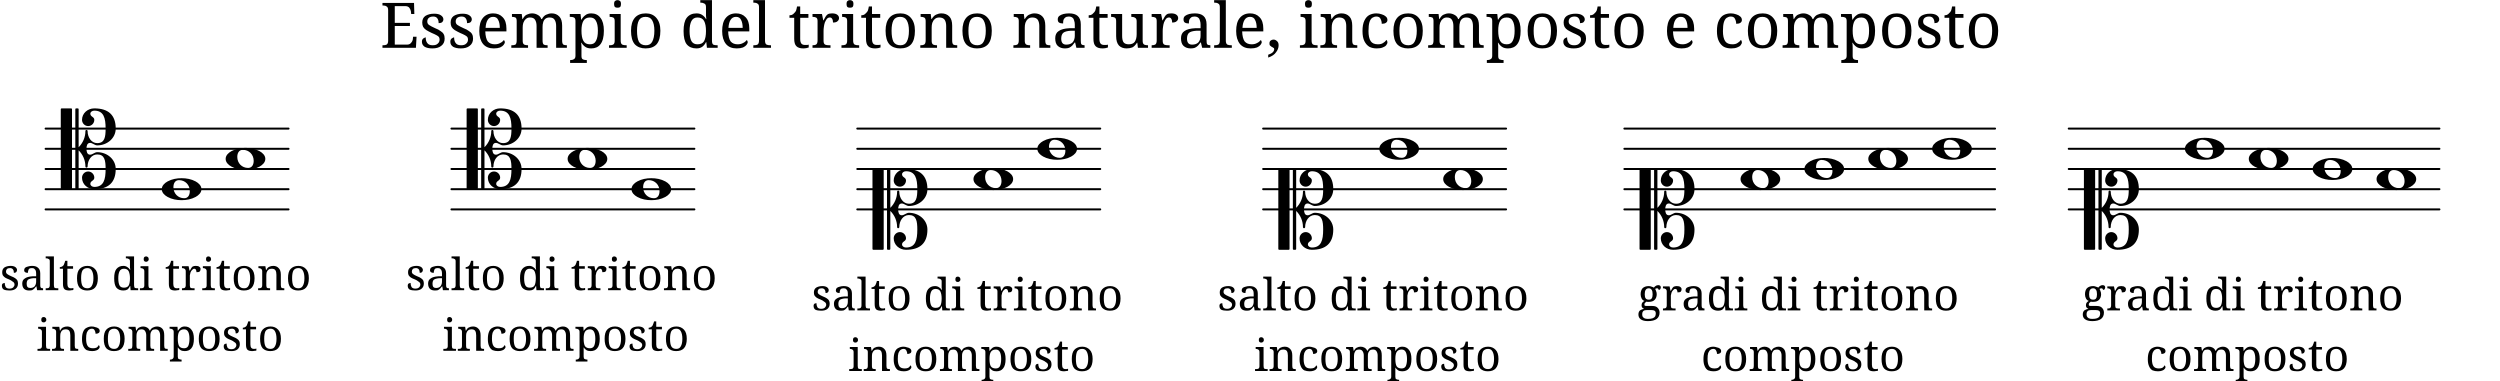
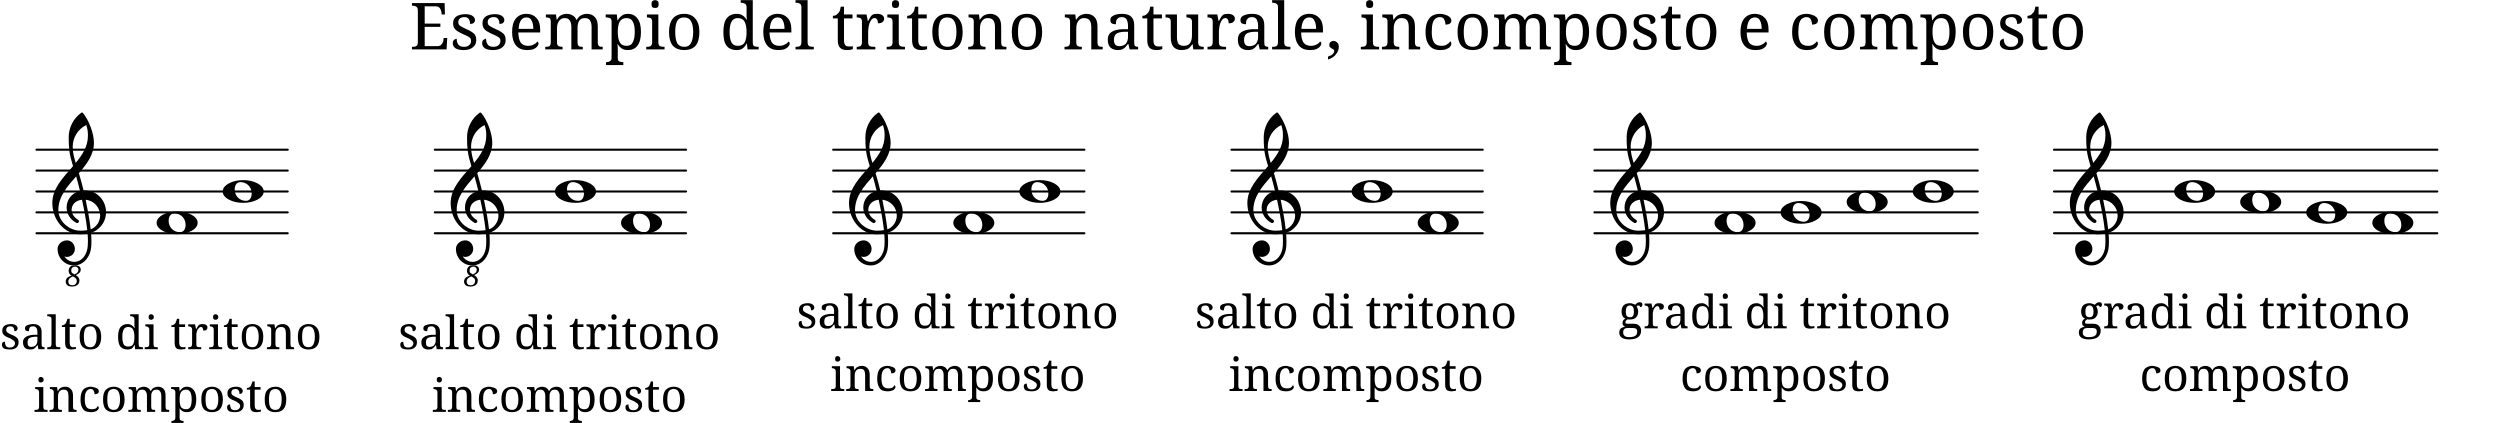
- <svg xmlns="http://www.w3.org/2000/svg" xmlns:xlink="http://www.w3.org/1999/xlink" version="1.2" width="217.48mm" height="33.08mm" viewBox="0 -2.364 123.761 18.822">
+ <svg xmlns="http://www.w3.org/2000/svg" xmlns:xlink="http://www.w3.org/1999/xlink" version="1.2" width="210.28mm" height="35.57mm" viewBox="0 -2.365 119.664 20.241">
  <style type="text/css">

tspan { white-space: pre; }

</style>
-   <g transform="translate(18.8087, -0)">
+   <g transform="translate(19.594, -0)">
    <text font-family="serif" font-size="3.111" text-anchor="start" fill="currentColor">
      <tspan>Essempio del tritono naturale, incomposto e composto</tspan>
    </text>
  </g>
-   <g transform="translate(2.2086, 8)">
-     <line stroke-linejoin="round" stroke-linecap="round" stroke-width="0.1" stroke="currentColor" x1="0.05" y1="0" x2="12.074" y2="0" />
-   </g>
-   <g transform="translate(2.2086, 7)">
-     <line stroke-linejoin="round" stroke-linecap="round" stroke-width="0.1" stroke="currentColor" x1="0.05" y1="0" x2="12.074" y2="0" />
-   </g>
-   <g transform="translate(2.2086, 6)">
-     <line stroke-linejoin="round" stroke-linecap="round" stroke-width="0.1" stroke="currentColor" x1="0.05" y1="0" x2="12.074" y2="0" />
-   </g>
-   <g transform="translate(2.2086, 5)">
-     <line stroke-linejoin="round" stroke-linecap="round" stroke-width="0.1" stroke="currentColor" x1="0.05" y1="0" x2="12.074" y2="0" />
-   </g>
-   <g transform="translate(2.2086, 4)">
+   <g transform="translate(1.6965, 8.8)">
+     <line stroke-linejoin="round" stroke-linecap="round" stroke-width="0.1" stroke="currentColor" x1="0.05" y1="0" x2="12.074" y2="0" />
+   </g>
+   <g transform="translate(1.6965, 7.8)">
+     <line stroke-linejoin="round" stroke-linecap="round" stroke-width="0.1" stroke="currentColor" x1="0.05" y1="0" x2="12.074" y2="0" />
+   </g>
+   <g transform="translate(1.6965, 6.8)">
+     <line stroke-linejoin="round" stroke-linecap="round" stroke-width="0.1" stroke="currentColor" x1="0.05" y1="0" x2="12.074" y2="0" />
+   </g>
+   <g transform="translate(1.6965, 5.8)">
+     <line stroke-linejoin="round" stroke-linecap="round" stroke-width="0.1" stroke="currentColor" x1="0.05" y1="0" x2="12.074" y2="0" />
+   </g>
+   <g transform="translate(1.6965, 4.8)">
    <line stroke-linejoin="round" stroke-linecap="round" stroke-width="0.1" stroke="currentColor" x1="0.05" y1="0" x2="12.074" y2="0" />
  </g>
  <a style="color:inherit;" xlink:href="textedit:///home/johannes/common-lisp/setzkasten/lilypond-export/b1-c35-m1-c.ly:38:47:48">
-     <g transform="translate(11.1706, 5.5)">
+     <g transform="translate(10.6585, 6.8)">
      <path transform="scale(0.004, -0.004)" d="M213 112c-50 0 -69 -43 -69 -88c0 -77 57 -136 134 -136c50 0 69 43 69 88c0 77 -57 136 -134 136zM491 0c0 -43 -34 -75 -72 -96c-53 -29 -114 -40 -174 -40s-120 11 -173 40c-38 21 -72 53 -72 96s34 75 72 96c53 29 113 40 173 40s121 -11 174 -40 c38 -21 72 -53 72 -96z" fill="currentColor" />
    </g>
  </a>
  <a style="color:inherit;" xlink:href="textedit:///home/johannes/common-lisp/setzkasten/lilypond-export/b1-c35-m1-c.ly:36:16:17">
</a>
-   <g transform="translate(3.0086, 5)">
-     <path transform="scale(0.004, -0.004)" d="M318 0c0 -33 7 -73 45 -73c29 0 57 31 88 31c123 0 229 -89 229 -208c0 -169 -93 -250 -265 -250c-83 0 -152 61 -152 142c0 42 34 77 76 77s76 -35 76 -77c0 -39 -49 -37 -49 -76c0 -23 24 -38 49 -38c116 0 140 90 140 222c0 106 -12 180 -104 180 c-72 0 -119 -71 -119 -149c0 -9 -7 -14 -14 -14s-13 5 -13 14c0 76 -31 147 -84 200v-471c0 -6 -4 -10 -10 -10h-21c-6 0 -10 4 -10 10v980c0 6 4 10 10 10h21c6 0 10 -4 10 -10v-471c53 53 84 124 84 200c0 9 6 14 13 14s14 -5 14 -14c0 -78 47 -149 119 -149 c92 0 104 74 104 180c0 132 -24 222 -140 222c-25 0 -49 -15 -49 -38c0 -39 49 -37 49 -76c0 -42 -34 -77 -76 -77s-76 35 -76 77c0 81 69 142 152 142c172 0 265 -81 265 -250c0 -119 -106 -208 -229 -208c-31 0 -59 31 -88 31c-38 0 -45 -40 -45 -73zM129 -500h-119 c-6 0 -10 4 -10 10v980c0 6 4 10 10 10h119c6 0 10 -4 10 -10v-980c0 -6 -4 -10 -10 -10z" fill="currentColor" />
+   <g transform="translate(3.1298, 11.334)">
+     <text font-family="serif" font-style="italic" font-size="1.386" text-anchor="start" fill="currentColor">
+       <tspan>8</tspan>
+     </text>
+   </g>
+   <g transform="translate(2.4965, 7.8)">
+     <path transform="scale(0.004, -0.004)" d="M266 -635h-6c-108 0 -195 88 -195 197c0 58 53 103 112 103c54 0 95 -47 95 -103c0 -52 -43 -95 -95 -95c-11 0 -21 2 -31 6c26 -39 68 -65 117 -65h4zM461 -203c68 24 113 95 113 164c0 90 -66 179 -173 190c24 -116 46 -231 60 -354zM74 28c0 -135 129 -247 264 -247 c28 0 55 2 82 6c-14 127 -37 245 -63 364c-79 -8 -124 -61 -124 -119c0 -44 25 -91 81 -123c5 -5 7 -10 7 -15c0 -11 -10 -22 -22 -22c-3 0 -6 1 -9 2c-80 43 -117 115 -117 185c0 88 58 174 160 197c-14 58 -29 117 -46 175c-107 -121 -213 -243 -213 -403zM335 -262 c-188 0 -333 172 -333 374c0 177 131 306 248 441c-19 62 -37 125 -45 190c-6 52 -7 104 -7 156c0 115 55 224 149 292c6 5 14 5 20 0c71 -84 133 -245 133 -358c0 -143 -86 -255 -180 -364c21 -68 39 -138 56 -207c4 0 9 1 13 1c155 0 256 -128 256 -261 c0 -76 -33 -154 -107 -210c-22 -17 -47 -28 -73 -36c3 -35 5 -70 5 -105c0 -19 -1 -39 -2 -58c-7 -119 -88 -225 -202 -228l1 43c93 2 153 92 159 191c1 18 2 37 2 55c0 31 -1 61 -4 92c-29 -5 -58 -8 -89 -8zM428 916c0 55 -4 79 -20 129c-99 -48 -162 -149 -162 -259 c0 -74 18 -133 36 -194c80 97 146 198 146 324z" fill="currentColor" />
  </g>
  <a style="color:inherit;" xlink:href="textedit:///home/johannes/common-lisp/setzkasten/lilypond-export/b1-c35-m1-c.ly:38:43:44">
-     <g transform="translate(8.0086, 7)">
-       <path transform="scale(0.004, -0.004)" d="M213 112c-50 0 -69 -43 -69 -88c0 -77 57 -136 134 -136c50 0 69 43 69 88c0 77 -57 136 -134 136zM491 0c0 -43 -34 -75 -72 -96c-53 -29 -114 -40 -174 -40s-120 11 -173 40c-38 21 -72 53 -72 96s34 75 72 96c53 29 113 40 173 40s121 -11 174 -40 c38 -21 72 -53 72 -96z" fill="currentColor" />
-     </g>
-   </a>
-   <g transform="translate(0, 12)">
-     <text font-family="serif" font-size="2.2" text-anchor="start" fill="currentColor">
-       <tspan>salto di tritono</tspan>
-     </text>
-   </g>
-   <g transform="translate(1.8096, 15)">
-     <text font-family="serif" font-size="2.2" text-anchor="start" fill="currentColor">
-       <tspan>incomposto</tspan>
-     </text>
-   </g>
-   <g transform="translate(22.2998, 8)">
-     <line stroke-linejoin="round" stroke-linecap="round" stroke-width="0.1" stroke="currentColor" x1="0.05" y1="0" x2="12.074" y2="0" />
-   </g>
-   <g transform="translate(22.2998, 7)">
-     <line stroke-linejoin="round" stroke-linecap="round" stroke-width="0.1" stroke="currentColor" x1="0.05" y1="0" x2="12.074" y2="0" />
-   </g>
-   <g transform="translate(22.2998, 6)">
-     <line stroke-linejoin="round" stroke-linecap="round" stroke-width="0.1" stroke="currentColor" x1="0.05" y1="0" x2="12.074" y2="0" />
-   </g>
-   <g transform="translate(22.2998, 5)">
-     <line stroke-linejoin="round" stroke-linecap="round" stroke-width="0.1" stroke="currentColor" x1="0.05" y1="0" x2="12.074" y2="0" />
-   </g>
-   <g transform="translate(22.2998, 4)">
+     <g transform="translate(7.4965, 8.3)">
+       <path transform="scale(0.004, -0.004)" d="M213 112c-50 0 -69 -43 -69 -88c0 -77 57 -136 134 -136c50 0 69 43 69 88c0 77 -57 136 -134 136zM491 0c0 -43 -34 -75 -72 -96c-53 -29 -114 -40 -174 -40s-120 11 -173 40c-38 21 -72 53 -72 96s34 75 72 96c53 29 113 40 173 40s121 -11 174 -40 c38 -21 72 -53 72 -96z" fill="currentColor" />
+     </g>
+   </a>
+   <g transform="translate(0, 14.3478)">
+     <text font-family="serif" font-size="2.2" text-anchor="start" fill="currentColor">
+       <tspan>salto di tritono</tspan>
+     </text>
+   </g>
+   <g transform="translate(1.6047, 17.3478)">
+     <text font-family="serif" font-size="2.2" text-anchor="start" fill="currentColor">
+       <tspan>incomposto</tspan>
+     </text>
+   </g>
+   <g transform="translate(20.7634, 8.8)">
+     <line stroke-linejoin="round" stroke-linecap="round" stroke-width="0.1" stroke="currentColor" x1="0.05" y1="0" x2="12.074" y2="0" />
+   </g>
+   <g transform="translate(20.7634, 7.8)">
+     <line stroke-linejoin="round" stroke-linecap="round" stroke-width="0.1" stroke="currentColor" x1="0.05" y1="0" x2="12.074" y2="0" />
+   </g>
+   <g transform="translate(20.7634, 6.8)">
+     <line stroke-linejoin="round" stroke-linecap="round" stroke-width="0.1" stroke="currentColor" x1="0.05" y1="0" x2="12.074" y2="0" />
+   </g>
+   <g transform="translate(20.7634, 5.8)">
+     <line stroke-linejoin="round" stroke-linecap="round" stroke-width="0.1" stroke="currentColor" x1="0.05" y1="0" x2="12.074" y2="0" />
+   </g>
+   <g transform="translate(20.7634, 4.8)">
    <line stroke-linejoin="round" stroke-linecap="round" stroke-width="0.1" stroke="currentColor" x1="0.05" y1="0" x2="12.074" y2="0" />
  </g>
  <a style="color:inherit;" xlink:href="textedit:///home/johannes/common-lisp/setzkasten/lilypond-export/b1-c35-m1-c.ly:73:47:48">
-     <g transform="translate(31.2618, 7)">
+     <g transform="translate(29.7254, 8.3)">
      <path transform="scale(0.004, -0.004)" d="M213 112c-50 0 -69 -43 -69 -88c0 -77 57 -136 134 -136c50 0 69 43 69 88c0 77 -57 136 -134 136zM491 0c0 -43 -34 -75 -72 -96c-53 -29 -114 -40 -174 -40s-120 11 -173 40c-38 21 -72 53 -72 96s34 75 72 96c53 29 113 40 173 40s121 -11 174 -40 c38 -21 72 -53 72 -96z" fill="currentColor" />
    </g>
  </a>
  <a style="color:inherit;" xlink:href="textedit:///home/johannes/common-lisp/setzkasten/lilypond-export/b1-c35-m1-c.ly:71:16:17">
</a>
-   <g transform="translate(23.0998, 5)">
-     <path transform="scale(0.004, -0.004)" d="M318 0c0 -33 7 -73 45 -73c29 0 57 31 88 31c123 0 229 -89 229 -208c0 -169 -93 -250 -265 -250c-83 0 -152 61 -152 142c0 42 34 77 76 77s76 -35 76 -77c0 -39 -49 -37 -49 -76c0 -23 24 -38 49 -38c116 0 140 90 140 222c0 106 -12 180 -104 180 c-72 0 -119 -71 -119 -149c0 -9 -7 -14 -14 -14s-13 5 -13 14c0 76 -31 147 -84 200v-471c0 -6 -4 -10 -10 -10h-21c-6 0 -10 4 -10 10v980c0 6 4 10 10 10h21c6 0 10 -4 10 -10v-471c53 53 84 124 84 200c0 9 6 14 13 14s14 -5 14 -14c0 -78 47 -149 119 -149 c92 0 104 74 104 180c0 132 -24 222 -140 222c-25 0 -49 -15 -49 -38c0 -39 49 -37 49 -76c0 -42 -34 -77 -76 -77s-76 35 -76 77c0 81 69 142 152 142c172 0 265 -81 265 -250c0 -119 -106 -208 -229 -208c-31 0 -59 31 -88 31c-38 0 -45 -40 -45 -73zM129 -500h-119 c-6 0 -10 4 -10 10v980c0 6 4 10 10 10h119c6 0 10 -4 10 -10v-980c0 -6 -4 -10 -10 -10z" fill="currentColor" />
+   <g transform="translate(22.1967, 11.334)">
+     <text font-family="serif" font-style="italic" font-size="1.386" text-anchor="start" fill="currentColor">
+       <tspan>8</tspan>
+     </text>
+   </g>
+   <g transform="translate(21.5634, 7.8)">
+     <path transform="scale(0.004, -0.004)" d="M266 -635h-6c-108 0 -195 88 -195 197c0 58 53 103 112 103c54 0 95 -47 95 -103c0 -52 -43 -95 -95 -95c-11 0 -21 2 -31 6c26 -39 68 -65 117 -65h4zM461 -203c68 24 113 95 113 164c0 90 -66 179 -173 190c24 -116 46 -231 60 -354zM74 28c0 -135 129 -247 264 -247 c28 0 55 2 82 6c-14 127 -37 245 -63 364c-79 -8 -124 -61 -124 -119c0 -44 25 -91 81 -123c5 -5 7 -10 7 -15c0 -11 -10 -22 -22 -22c-3 0 -6 1 -9 2c-80 43 -117 115 -117 185c0 88 58 174 160 197c-14 58 -29 117 -46 175c-107 -121 -213 -243 -213 -403zM335 -262 c-188 0 -333 172 -333 374c0 177 131 306 248 441c-19 62 -37 125 -45 190c-6 52 -7 104 -7 156c0 115 55 224 149 292c6 5 14 5 20 0c71 -84 133 -245 133 -358c0 -143 -86 -255 -180 -364c21 -68 39 -138 56 -207c4 0 9 1 13 1c155 0 256 -128 256 -261 c0 -76 -33 -154 -107 -210c-22 -17 -47 -28 -73 -36c3 -35 5 -70 5 -105c0 -19 -1 -39 -2 -58c-7 -119 -88 -225 -202 -228l1 43c93 2 153 92 159 191c1 18 2 37 2 55c0 31 -1 61 -4 92c-29 -5 -58 -8 -89 -8zM428 916c0 55 -4 79 -20 129c-99 -48 -162 -149 -162 -259 c0 -74 18 -133 36 -194c80 97 146 198 146 324z" fill="currentColor" />
  </g>
  <a style="color:inherit;" xlink:href="textedit:///home/johannes/common-lisp/setzkasten/lilypond-export/b1-c35-m1-c.ly:73:43:44">
-     <g transform="translate(28.0998, 5.5)">
-       <path transform="scale(0.004, -0.004)" d="M213 112c-50 0 -69 -43 -69 -88c0 -77 57 -136 134 -136c50 0 69 43 69 88c0 77 -57 136 -134 136zM491 0c0 -43 -34 -75 -72 -96c-53 -29 -114 -40 -174 -40s-120 11 -173 40c-38 21 -72 53 -72 96s34 75 72 96c53 29 113 40 173 40s121 -11 174 -40 c38 -21 72 -53 72 -96z" fill="currentColor" />
-     </g>
-   </a>
-   <g transform="translate(20.0912, 12)">
-     <text font-family="serif" font-size="2.2" text-anchor="start" fill="currentColor">
-       <tspan>salto di tritono</tspan>
-     </text>
-   </g>
-   <g transform="translate(21.9008, 15)">
-     <text font-family="serif" font-size="2.2" text-anchor="start" fill="currentColor">
-       <tspan>incomposto</tspan>
-     </text>
-   </g>
-   <g transform="translate(42.391, 8)">
-     <line stroke-linejoin="round" stroke-linecap="round" stroke-width="0.1" stroke="currentColor" x1="0.05" y1="0" x2="12.074" y2="0" />
-   </g>
-   <g transform="translate(42.391, 7)">
-     <line stroke-linejoin="round" stroke-linecap="round" stroke-width="0.1" stroke="currentColor" x1="0.05" y1="0" x2="12.074" y2="0" />
-   </g>
-   <g transform="translate(42.391, 6)">
-     <line stroke-linejoin="round" stroke-linecap="round" stroke-width="0.1" stroke="currentColor" x1="0.05" y1="0" x2="12.074" y2="0" />
-   </g>
-   <g transform="translate(42.391, 5)">
-     <line stroke-linejoin="round" stroke-linecap="round" stroke-width="0.1" stroke="currentColor" x1="0.05" y1="0" x2="12.074" y2="0" />
-   </g>
-   <g transform="translate(42.391, 4)">
+     <g transform="translate(26.5634, 6.8)">
+       <path transform="scale(0.004, -0.004)" d="M213 112c-50 0 -69 -43 -69 -88c0 -77 57 -136 134 -136c50 0 69 43 69 88c0 77 -57 136 -134 136zM491 0c0 -43 -34 -75 -72 -96c-53 -29 -114 -40 -174 -40s-120 11 -173 40c-38 21 -72 53 -72 96s34 75 72 96c53 29 113 40 173 40s121 -11 174 -40 c38 -21 72 -53 72 -96z" fill="currentColor" />
+     </g>
+   </a>
+   <g transform="translate(19.0669, 14.3478)">
+     <text font-family="serif" font-size="2.2" text-anchor="start" fill="currentColor">
+       <tspan>salto di tritono</tspan>
+     </text>
+   </g>
+   <g transform="translate(20.6717, 17.3478)">
+     <text font-family="serif" font-size="2.2" text-anchor="start" fill="currentColor">
+       <tspan>incomposto</tspan>
+     </text>
+   </g>
+   <g transform="translate(39.8303, 8.8)">
+     <line stroke-linejoin="round" stroke-linecap="round" stroke-width="0.1" stroke="currentColor" x1="0.05" y1="0" x2="12.074" y2="0" />
+   </g>
+   <g transform="translate(39.8303, 7.8)">
+     <line stroke-linejoin="round" stroke-linecap="round" stroke-width="0.1" stroke="currentColor" x1="0.05" y1="0" x2="12.074" y2="0" />
+   </g>
+   <g transform="translate(39.8303, 6.8)">
+     <line stroke-linejoin="round" stroke-linecap="round" stroke-width="0.1" stroke="currentColor" x1="0.05" y1="0" x2="12.074" y2="0" />
+   </g>
+   <g transform="translate(39.8303, 5.8)">
+     <line stroke-linejoin="round" stroke-linecap="round" stroke-width="0.1" stroke="currentColor" x1="0.05" y1="0" x2="12.074" y2="0" />
+   </g>
+   <g transform="translate(39.8303, 4.8)">
    <line stroke-linejoin="round" stroke-linecap="round" stroke-width="0.1" stroke="currentColor" x1="0.05" y1="0" x2="12.074" y2="0" />
  </g>
  <a style="color:inherit;" xlink:href="textedit:///home/johannes/common-lisp/setzkasten/lilypond-export/b1-c35-m1-c.ly:108:48:49">
-     <g transform="translate(51.353, 5)">
+     <g transform="translate(48.7923, 6.8)">
      <path transform="scale(0.004, -0.004)" d="M213 112c-50 0 -69 -43 -69 -88c0 -77 57 -136 134 -136c50 0 69 43 69 88c0 77 -57 136 -134 136zM491 0c0 -43 -34 -75 -72 -96c-53 -29 -114 -40 -174 -40s-120 11 -173 40c-38 21 -72 53 -72 96s34 75 72 96c53 29 113 40 173 40s121 -11 174 -40 c38 -21 72 -53 72 -96z" fill="currentColor" />
    </g>
  </a>
  <a style="color:inherit;" xlink:href="textedit:///home/johannes/common-lisp/setzkasten/lilypond-export/b1-c35-m1-c.ly:106:16:17">
</a>
-   <g transform="translate(43.191, 8)">
-     <path transform="scale(0.004, -0.004)" d="M318 0c0 -33 7 -73 45 -73c29 0 57 31 88 31c123 0 229 -89 229 -208c0 -169 -93 -250 -265 -250c-83 0 -152 61 -152 142c0 42 34 77 76 77s76 -35 76 -77c0 -39 -49 -37 -49 -76c0 -23 24 -38 49 -38c116 0 140 90 140 222c0 106 -12 180 -104 180 c-72 0 -119 -71 -119 -149c0 -9 -7 -14 -14 -14s-13 5 -13 14c0 76 -31 147 -84 200v-471c0 -6 -4 -10 -10 -10h-21c-6 0 -10 4 -10 10v980c0 6 4 10 10 10h21c6 0 10 -4 10 -10v-471c53 53 84 124 84 200c0 9 6 14 13 14s14 -5 14 -14c0 -78 47 -149 119 -149 c92 0 104 74 104 180c0 132 -24 222 -140 222c-25 0 -49 -15 -49 -38c0 -39 49 -37 49 -76c0 -42 -34 -77 -76 -77s-76 35 -76 77c0 81 69 142 152 142c172 0 265 -81 265 -250c0 -119 -106 -208 -229 -208c-31 0 -59 31 -88 31c-38 0 -45 -40 -45 -73zM129 -500h-119 c-6 0 -10 4 -10 10v980c0 6 4 10 10 10h119c6 0 10 -4 10 -10v-980c0 -6 -4 -10 -10 -10z" fill="currentColor" />
+   <g transform="translate(40.6303, 7.8)">
+     <path transform="scale(0.004, -0.004)" d="M266 -635h-6c-108 0 -195 88 -195 197c0 58 53 103 112 103c54 0 95 -47 95 -103c0 -52 -43 -95 -95 -95c-11 0 -21 2 -31 6c26 -39 68 -65 117 -65h4zM461 -203c68 24 113 95 113 164c0 90 -66 179 -173 190c24 -116 46 -231 60 -354zM74 28c0 -135 129 -247 264 -247 c28 0 55 2 82 6c-14 127 -37 245 -63 364c-79 -8 -124 -61 -124 -119c0 -44 25 -91 81 -123c5 -5 7 -10 7 -15c0 -11 -10 -22 -22 -22c-3 0 -6 1 -9 2c-80 43 -117 115 -117 185c0 88 58 174 160 197c-14 58 -29 117 -46 175c-107 -121 -213 -243 -213 -403zM335 -262 c-188 0 -333 172 -333 374c0 177 131 306 248 441c-19 62 -37 125 -45 190c-6 52 -7 104 -7 156c0 115 55 224 149 292c6 5 14 5 20 0c71 -84 133 -245 133 -358c0 -143 -86 -255 -180 -364c21 -68 39 -138 56 -207c4 0 9 1 13 1c155 0 256 -128 256 -261 c0 -76 -33 -154 -107 -210c-22 -17 -47 -28 -73 -36c3 -35 5 -70 5 -105c0 -19 -1 -39 -2 -58c-7 -119 -88 -225 -202 -228l1 43c93 2 153 92 159 191c1 18 2 37 2 55c0 31 -1 61 -4 92c-29 -5 -58 -8 -89 -8zM428 916c0 55 -4 79 -20 129c-99 -48 -162 -149 -162 -259 c0 -74 18 -133 36 -194c80 97 146 198 146 324z" fill="currentColor" />
  </g>
  <a style="color:inherit;" xlink:href="textedit:///home/johannes/common-lisp/setzkasten/lilypond-export/b1-c35-m1-c.ly:108:43:44">
-     <g transform="translate(48.191, 6.5)">
-       <path transform="scale(0.004, -0.004)" d="M213 112c-50 0 -69 -43 -69 -88c0 -77 57 -136 134 -136c50 0 69 43 69 88c0 77 -57 136 -134 136zM491 0c0 -43 -34 -75 -72 -96c-53 -29 -114 -40 -174 -40s-120 11 -173 40c-38 21 -72 53 -72 96s34 75 72 96c53 29 113 40 173 40s121 -11 174 -40 c38 -21 72 -53 72 -96z" fill="currentColor" />
-     </g>
-   </a>
-   <g transform="translate(40.1824, 13)">
-     <text font-family="serif" font-size="2.2" text-anchor="start" fill="currentColor">
-       <tspan>salto di tritono</tspan>
-     </text>
-   </g>
-   <g transform="translate(41.992, 16)">
-     <text font-family="serif" font-size="2.2" text-anchor="start" fill="currentColor">
-       <tspan>incomposto</tspan>
-     </text>
-   </g>
-   <g transform="translate(62.4823, 8)">
-     <line stroke-linejoin="round" stroke-linecap="round" stroke-width="0.1" stroke="currentColor" x1="0.05" y1="0" x2="12.074" y2="0" />
-   </g>
-   <g transform="translate(62.4823, 7)">
-     <line stroke-linejoin="round" stroke-linecap="round" stroke-width="0.1" stroke="currentColor" x1="0.05" y1="0" x2="12.074" y2="0" />
-   </g>
-   <g transform="translate(62.4823, 6)">
-     <line stroke-linejoin="round" stroke-linecap="round" stroke-width="0.1" stroke="currentColor" x1="0.05" y1="0" x2="12.074" y2="0" />
-   </g>
-   <g transform="translate(62.4823, 5)">
-     <line stroke-linejoin="round" stroke-linecap="round" stroke-width="0.1" stroke="currentColor" x1="0.05" y1="0" x2="12.074" y2="0" />
-   </g>
-   <g transform="translate(62.4823, 4)">
+     <g transform="translate(45.6303, 8.3)">
+       <path transform="scale(0.004, -0.004)" d="M213 112c-50 0 -69 -43 -69 -88c0 -77 57 -136 134 -136c50 0 69 43 69 88c0 77 -57 136 -134 136zM491 0c0 -43 -34 -75 -72 -96c-53 -29 -114 -40 -174 -40s-120 11 -173 40c-38 21 -72 53 -72 96s34 75 72 96c53 29 113 40 173 40s121 -11 174 -40 c38 -21 72 -53 72 -96z" fill="currentColor" />
+     </g>
+   </a>
+   <g transform="translate(38.1338, 13.35)">
+     <text font-family="serif" font-size="2.2" text-anchor="start" fill="currentColor">
+       <tspan>salto di tritono</tspan>
+     </text>
+   </g>
+   <g transform="translate(39.7386, 16.35)">
+     <text font-family="serif" font-size="2.2" text-anchor="start" fill="currentColor">
+       <tspan>incomposto</tspan>
+     </text>
+   </g>
+   <g transform="translate(58.8972, 8.8)">
+     <line stroke-linejoin="round" stroke-linecap="round" stroke-width="0.1" stroke="currentColor" x1="0.05" y1="0" x2="12.074" y2="0" />
+   </g>
+   <g transform="translate(58.8972, 7.8)">
+     <line stroke-linejoin="round" stroke-linecap="round" stroke-width="0.1" stroke="currentColor" x1="0.05" y1="0" x2="12.074" y2="0" />
+   </g>
+   <g transform="translate(58.8972, 6.8)">
+     <line stroke-linejoin="round" stroke-linecap="round" stroke-width="0.1" stroke="currentColor" x1="0.05" y1="0" x2="12.074" y2="0" />
+   </g>
+   <g transform="translate(58.8972, 5.8)">
+     <line stroke-linejoin="round" stroke-linecap="round" stroke-width="0.1" stroke="currentColor" x1="0.05" y1="0" x2="12.074" y2="0" />
+   </g>
+   <g transform="translate(58.8972, 4.8)">
    <line stroke-linejoin="round" stroke-linecap="round" stroke-width="0.1" stroke="currentColor" x1="0.05" y1="0" x2="12.074" y2="0" />
  </g>
  <a style="color:inherit;" xlink:href="textedit:///home/johannes/common-lisp/setzkasten/lilypond-export/b1-c35-m1-c.ly:143:48:49">
-     <g transform="translate(71.4443, 6.5)">
+     <g transform="translate(67.8592, 8.3)">
      <path transform="scale(0.004, -0.004)" d="M213 112c-50 0 -69 -43 -69 -88c0 -77 57 -136 134 -136c50 0 69 43 69 88c0 77 -57 136 -134 136zM491 0c0 -43 -34 -75 -72 -96c-53 -29 -114 -40 -174 -40s-120 11 -173 40c-38 21 -72 53 -72 96s34 75 72 96c53 29 113 40 173 40s121 -11 174 -40 c38 -21 72 -53 72 -96z" fill="currentColor" />
    </g>
  </a>
  <a style="color:inherit;" xlink:href="textedit:///home/johannes/common-lisp/setzkasten/lilypond-export/b1-c35-m1-c.ly:141:16:17">
</a>
-   <g transform="translate(63.2823, 8)">
-     <path transform="scale(0.004, -0.004)" d="M318 0c0 -33 7 -73 45 -73c29 0 57 31 88 31c123 0 229 -89 229 -208c0 -169 -93 -250 -265 -250c-83 0 -152 61 -152 142c0 42 34 77 76 77s76 -35 76 -77c0 -39 -49 -37 -49 -76c0 -23 24 -38 49 -38c116 0 140 90 140 222c0 106 -12 180 -104 180 c-72 0 -119 -71 -119 -149c0 -9 -7 -14 -14 -14s-13 5 -13 14c0 76 -31 147 -84 200v-471c0 -6 -4 -10 -10 -10h-21c-6 0 -10 4 -10 10v980c0 6 4 10 10 10h21c6 0 10 -4 10 -10v-471c53 53 84 124 84 200c0 9 6 14 13 14s14 -5 14 -14c0 -78 47 -149 119 -149 c92 0 104 74 104 180c0 132 -24 222 -140 222c-25 0 -49 -15 -49 -38c0 -39 49 -37 49 -76c0 -42 -34 -77 -76 -77s-76 35 -76 77c0 81 69 142 152 142c172 0 265 -81 265 -250c0 -119 -106 -208 -229 -208c-31 0 -59 31 -88 31c-38 0 -45 -40 -45 -73zM129 -500h-119 c-6 0 -10 4 -10 10v980c0 6 4 10 10 10h119c6 0 10 -4 10 -10v-980c0 -6 -4 -10 -10 -10z" fill="currentColor" />
+   <g transform="translate(59.6972, 7.8)">
+     <path transform="scale(0.004, -0.004)" d="M266 -635h-6c-108 0 -195 88 -195 197c0 58 53 103 112 103c54 0 95 -47 95 -103c0 -52 -43 -95 -95 -95c-11 0 -21 2 -31 6c26 -39 68 -65 117 -65h4zM461 -203c68 24 113 95 113 164c0 90 -66 179 -173 190c24 -116 46 -231 60 -354zM74 28c0 -135 129 -247 264 -247 c28 0 55 2 82 6c-14 127 -37 245 -63 364c-79 -8 -124 -61 -124 -119c0 -44 25 -91 81 -123c5 -5 7 -10 7 -15c0 -11 -10 -22 -22 -22c-3 0 -6 1 -9 2c-80 43 -117 115 -117 185c0 88 58 174 160 197c-14 58 -29 117 -46 175c-107 -121 -213 -243 -213 -403zM335 -262 c-188 0 -333 172 -333 374c0 177 131 306 248 441c-19 62 -37 125 -45 190c-6 52 -7 104 -7 156c0 115 55 224 149 292c6 5 14 5 20 0c71 -84 133 -245 133 -358c0 -143 -86 -255 -180 -364c21 -68 39 -138 56 -207c4 0 9 1 13 1c155 0 256 -128 256 -261 c0 -76 -33 -154 -107 -210c-22 -17 -47 -28 -73 -36c3 -35 5 -70 5 -105c0 -19 -1 -39 -2 -58c-7 -119 -88 -225 -202 -228l1 43c93 2 153 92 159 191c1 18 2 37 2 55c0 31 -1 61 -4 92c-29 -5 -58 -8 -89 -8zM428 916c0 55 -4 79 -20 129c-99 -48 -162 -149 -162 -259 c0 -74 18 -133 36 -194c80 97 146 198 146 324z" fill="currentColor" />
  </g>
  <a style="color:inherit;" xlink:href="textedit:///home/johannes/common-lisp/setzkasten/lilypond-export/b1-c35-m1-c.ly:143:43:44">
-     <g transform="translate(68.2823, 5)">
-       <path transform="scale(0.004, -0.004)" d="M213 112c-50 0 -69 -43 -69 -88c0 -77 57 -136 134 -136c50 0 69 43 69 88c0 77 -57 136 -134 136zM491 0c0 -43 -34 -75 -72 -96c-53 -29 -114 -40 -174 -40s-120 11 -173 40c-38 21 -72 53 -72 96s34 75 72 96c53 29 113 40 173 40s121 -11 174 -40 c38 -21 72 -53 72 -96z" fill="currentColor" />
-     </g>
-   </a>
-   <g transform="translate(60.2737, 13)">
-     <text font-family="serif" font-size="2.2" text-anchor="start" fill="currentColor">
-       <tspan>salto di tritono</tspan>
-     </text>
-   </g>
-   <g transform="translate(62.0832, 16)">
-     <text font-family="serif" font-size="2.2" text-anchor="start" fill="currentColor">
-       <tspan>incomposto</tspan>
-     </text>
-   </g>
-   <g transform="translate(80.3649, 8)">
-     <line stroke-linejoin="round" stroke-linecap="round" stroke-width="0.1" stroke="currentColor" x1="0.05" y1="0" x2="18.398" y2="0" />
-   </g>
-   <g transform="translate(80.3649, 7)">
-     <line stroke-linejoin="round" stroke-linecap="round" stroke-width="0.1" stroke="currentColor" x1="0.05" y1="0" x2="18.398" y2="0" />
-   </g>
-   <g transform="translate(80.3649, 6)">
-     <line stroke-linejoin="round" stroke-linecap="round" stroke-width="0.1" stroke="currentColor" x1="0.05" y1="0" x2="18.398" y2="0" />
-   </g>
-   <g transform="translate(80.3649, 5)">
-     <line stroke-linejoin="round" stroke-linecap="round" stroke-width="0.1" stroke="currentColor" x1="0.05" y1="0" x2="18.398" y2="0" />
-   </g>
-   <g transform="translate(80.3649, 4)">
+     <g transform="translate(64.6972, 6.8)">
+       <path transform="scale(0.004, -0.004)" d="M213 112c-50 0 -69 -43 -69 -88c0 -77 57 -136 134 -136c50 0 69 43 69 88c0 77 -57 136 -134 136zM491 0c0 -43 -34 -75 -72 -96c-53 -29 -114 -40 -174 -40s-120 11 -173 40c-38 21 -72 53 -72 96s34 75 72 96c53 29 113 40 173 40s121 -11 174 -40 c38 -21 72 -53 72 -96z" fill="currentColor" />
+     </g>
+   </a>
+   <g transform="translate(57.2008, 13.35)">
+     <text font-family="serif" font-size="2.2" text-anchor="start" fill="currentColor">
+       <tspan>salto di tritono</tspan>
+     </text>
+   </g>
+   <g transform="translate(58.8055, 16.35)">
+     <text font-family="serif" font-size="2.2" text-anchor="start" fill="currentColor">
+       <tspan>incomposto</tspan>
+     </text>
+   </g>
+   <g transform="translate(76.2677, 8.8)">
+     <line stroke-linejoin="round" stroke-linecap="round" stroke-width="0.1" stroke="currentColor" x1="0.05" y1="0" x2="18.398" y2="0" />
+   </g>
+   <g transform="translate(76.2677, 7.8)">
+     <line stroke-linejoin="round" stroke-linecap="round" stroke-width="0.1" stroke="currentColor" x1="0.05" y1="0" x2="18.398" y2="0" />
+   </g>
+   <g transform="translate(76.2677, 6.8)">
+     <line stroke-linejoin="round" stroke-linecap="round" stroke-width="0.1" stroke="currentColor" x1="0.05" y1="0" x2="18.398" y2="0" />
+   </g>
+   <g transform="translate(76.2677, 5.8)">
+     <line stroke-linejoin="round" stroke-linecap="round" stroke-width="0.1" stroke="currentColor" x1="0.05" y1="0" x2="18.398" y2="0" />
+   </g>
+   <g transform="translate(76.2677, 4.8)">
    <line stroke-linejoin="round" stroke-linecap="round" stroke-width="0.1" stroke="currentColor" x1="0.05" y1="0" x2="18.398" y2="0" />
  </g>
  <a style="color:inherit;" xlink:href="textedit:///home/johannes/common-lisp/setzkasten/lilypond-export/b1-c35-m1-c.ly:178:53:54">
-     <g transform="translate(92.4889, 5.5)">
+     <g transform="translate(88.3917, 7.3)">
      <path transform="scale(0.004, -0.004)" d="M213 112c-50 0 -69 -43 -69 -88c0 -77 57 -136 134 -136c50 0 69 43 69 88c0 77 -57 136 -134 136zM491 0c0 -43 -34 -75 -72 -96c-53 -29 -114 -40 -174 -40s-120 11 -173 40c-38 21 -72 53 -72 96s34 75 72 96c53 29 113 40 173 40s121 -11 174 -40 c38 -21 72 -53 72 -96z" fill="currentColor" />
    </g>
  </a>
  <a style="color:inherit;" xlink:href="textedit:///home/johannes/common-lisp/setzkasten/lilypond-export/b1-c35-m1-c.ly:178:48:49">
-     <g transform="translate(89.3269, 6)">
+     <g transform="translate(85.2297, 7.8)">
      <path transform="scale(0.004, -0.004)" d="M213 112c-50 0 -69 -43 -69 -88c0 -77 57 -136 134 -136c50 0 69 43 69 88c0 77 -57 136 -134 136zM491 0c0 -43 -34 -75 -72 -96c-53 -29 -114 -40 -174 -40s-120 11 -173 40c-38 21 -72 53 -72 96s34 75 72 96c53 29 113 40 173 40s121 -11 174 -40 c38 -21 72 -53 72 -96z" fill="currentColor" />
    </g>
  </a>
  <a style="color:inherit;" xlink:href="textedit:///home/johannes/common-lisp/setzkasten/lilypond-export/b1-c35-m1-c.ly:178:58:59">
-     <g transform="translate(95.6509, 5)">
+     <g transform="translate(91.5537, 6.8)">
      <path transform="scale(0.004, -0.004)" d="M213 112c-50 0 -69 -43 -69 -88c0 -77 57 -136 134 -136c50 0 69 43 69 88c0 77 -57 136 -134 136zM491 0c0 -43 -34 -75 -72 -96c-53 -29 -114 -40 -174 -40s-120 11 -173 40c-38 21 -72 53 -72 96s34 75 72 96c53 29 113 40 173 40s121 -11 174 -40 c38 -21 72 -53 72 -96z" fill="currentColor" />
    </g>
  </a>
  <a style="color:inherit;" xlink:href="textedit:///home/johannes/common-lisp/setzkasten/lilypond-export/b1-c35-m1-c.ly:178:43:44">
-     <g transform="translate(86.1649, 6.5)">
-       <path transform="scale(0.004, -0.004)" d="M213 112c-50 0 -69 -43 -69 -88c0 -77 57 -136 134 -136c50 0 69 43 69 88c0 77 -57 136 -134 136zM491 0c0 -43 -34 -75 -72 -96c-53 -29 -114 -40 -174 -40s-120 11 -173 40c-38 21 -72 53 -72 96s34 75 72 96c53 29 113 40 173 40s121 -11 174 -40 c38 -21 72 -53 72 -96z" fill="currentColor" />
-     </g>
-   </a>
-   <g transform="translate(81.1649, 8)">
-     <path transform="scale(0.004, -0.004)" d="M318 0c0 -33 7 -73 45 -73c29 0 57 31 88 31c123 0 229 -89 229 -208c0 -169 -93 -250 -265 -250c-83 0 -152 61 -152 142c0 42 34 77 76 77s76 -35 76 -77c0 -39 -49 -37 -49 -76c0 -23 24 -38 49 -38c116 0 140 90 140 222c0 106 -12 180 -104 180 c-72 0 -119 -71 -119 -149c0 -9 -7 -14 -14 -14s-13 5 -13 14c0 76 -31 147 -84 200v-471c0 -6 -4 -10 -10 -10h-21c-6 0 -10 4 -10 10v980c0 6 4 10 10 10h21c6 0 10 -4 10 -10v-471c53 53 84 124 84 200c0 9 6 14 13 14s14 -5 14 -14c0 -78 47 -149 119 -149 c92 0 104 74 104 180c0 132 -24 222 -140 222c-25 0 -49 -15 -49 -38c0 -39 49 -37 49 -76c0 -42 -34 -77 -76 -77s-76 35 -76 77c0 81 69 142 152 142c172 0 265 -81 265 -250c0 -119 -106 -208 -229 -208c-31 0 -59 31 -88 31c-38 0 -45 -40 -45 -73zM129 -500h-119 c-6 0 -10 4 -10 10v980c0 6 4 10 10 10h119c6 0 10 -4 10 -10v-980c0 -6 -4 -10 -10 -10z" fill="currentColor" />
+     <g transform="translate(82.0677, 8.3)">
+       <path transform="scale(0.004, -0.004)" d="M213 112c-50 0 -69 -43 -69 -88c0 -77 57 -136 134 -136c50 0 69 43 69 88c0 77 -57 136 -134 136zM491 0c0 -43 -34 -75 -72 -96c-53 -29 -114 -40 -174 -40s-120 11 -173 40c-38 21 -72 53 -72 96s34 75 72 96c53 29 113 40 173 40s121 -11 174 -40 c38 -21 72 -53 72 -96z" fill="currentColor" />
+     </g>
+   </a>
+   <g transform="translate(77.0677, 7.8)">
+     <path transform="scale(0.004, -0.004)" d="M266 -635h-6c-108 0 -195 88 -195 197c0 58 53 103 112 103c54 0 95 -47 95 -103c0 -52 -43 -95 -95 -95c-11 0 -21 2 -31 6c26 -39 68 -65 117 -65h4zM461 -203c68 24 113 95 113 164c0 90 -66 179 -173 190c24 -116 46 -231 60 -354zM74 28c0 -135 129 -247 264 -247 c28 0 55 2 82 6c-14 127 -37 245 -63 364c-79 -8 -124 -61 -124 -119c0 -44 25 -91 81 -123c5 -5 7 -10 7 -15c0 -11 -10 -22 -22 -22c-3 0 -6 1 -9 2c-80 43 -117 115 -117 185c0 88 58 174 160 197c-14 58 -29 117 -46 175c-107 -121 -213 -243 -213 -403zM335 -262 c-188 0 -333 172 -333 374c0 177 131 306 248 441c-19 62 -37 125 -45 190c-6 52 -7 104 -7 156c0 115 55 224 149 292c6 5 14 5 20 0c71 -84 133 -245 133 -358c0 -143 -86 -255 -180 -364c21 -68 39 -138 56 -207c4 0 9 1 13 1c155 0 256 -128 256 -261 c0 -76 -33 -154 -107 -210c-22 -17 -47 -28 -73 -36c3 -35 5 -70 5 -105c0 -19 -1 -39 -2 -58c-7 -119 -88 -225 -202 -228l1 43c93 2 153 92 159 191c1 18 2 37 2 55c0 31 -1 61 -4 92c-29 -5 -58 -8 -89 -8zM428 916c0 55 -4 79 -20 129c-99 -48 -162 -149 -162 -259 c0 -74 18 -133 36 -194c80 97 146 198 146 324z" fill="currentColor" />
  </g>
  <a style="color:inherit;" xlink:href="textedit:///home/johannes/common-lisp/setzkasten/lilypond-export/b1-c35-m1-c.ly:176:16:17">
</a>
-   <g transform="translate(81.0622, 13)">
+   <g transform="translate(77.4601, 13.35)">
    <text font-family="serif" font-size="2.2" text-anchor="start" fill="currentColor">
      <tspan>gradi di tritono</tspan>
    </text>
  </g>
-   <g transform="translate(84.2034, 16)">
+   <g transform="translate(80.4135, 16.35)">
    <text font-family="serif" font-size="2.2" text-anchor="start" fill="currentColor">
      <tspan>composto</tspan>
    </text>
  </g>
-   <g transform="translate(102.3629, 8)">
-     <line stroke-linejoin="round" stroke-linecap="round" stroke-width="0.1" stroke="currentColor" x1="0.05" y1="0" x2="18.398" y2="0" />
-   </g>
-   <g transform="translate(102.3629, 7)">
-     <line stroke-linejoin="round" stroke-linecap="round" stroke-width="0.1" stroke="currentColor" x1="0.05" y1="0" x2="18.398" y2="0" />
-   </g>
-   <g transform="translate(102.3629, 6)">
-     <line stroke-linejoin="round" stroke-linecap="round" stroke-width="0.1" stroke="currentColor" x1="0.05" y1="0" x2="18.398" y2="0" />
-   </g>
-   <g transform="translate(102.3629, 5)">
-     <line stroke-linejoin="round" stroke-linecap="round" stroke-width="0.1" stroke="currentColor" x1="0.05" y1="0" x2="18.398" y2="0" />
-   </g>
-   <g transform="translate(102.3629, 4)">
+   <g transform="translate(98.2657, 8.8)">
+     <line stroke-linejoin="round" stroke-linecap="round" stroke-width="0.1" stroke="currentColor" x1="0.05" y1="0" x2="18.398" y2="0" />
+   </g>
+   <g transform="translate(98.2657, 7.8)">
+     <line stroke-linejoin="round" stroke-linecap="round" stroke-width="0.1" stroke="currentColor" x1="0.05" y1="0" x2="18.398" y2="0" />
+   </g>
+   <g transform="translate(98.2657, 6.8)">
+     <line stroke-linejoin="round" stroke-linecap="round" stroke-width="0.1" stroke="currentColor" x1="0.05" y1="0" x2="18.398" y2="0" />
+   </g>
+   <g transform="translate(98.2657, 5.8)">
+     <line stroke-linejoin="round" stroke-linecap="round" stroke-width="0.1" stroke="currentColor" x1="0.05" y1="0" x2="18.398" y2="0" />
+   </g>
+   <g transform="translate(98.2657, 4.8)">
    <line stroke-linejoin="round" stroke-linecap="round" stroke-width="0.1" stroke="currentColor" x1="0.05" y1="0" x2="18.398" y2="0" />
  </g>
  <a style="color:inherit;" xlink:href="textedit:///home/johannes/common-lisp/setzkasten/lilypond-export/b1-c35-m1-c.ly:213:53:54">
-     <g transform="translate(114.4869, 6)">
+     <g transform="translate(110.3897, 7.8)">
      <path transform="scale(0.004, -0.004)" d="M213 112c-50 0 -69 -43 -69 -88c0 -77 57 -136 134 -136c50 0 69 43 69 88c0 77 -57 136 -134 136zM491 0c0 -43 -34 -75 -72 -96c-53 -29 -114 -40 -174 -40s-120 11 -173 40c-38 21 -72 53 -72 96s34 75 72 96c53 29 113 40 173 40s121 -11 174 -40 c38 -21 72 -53 72 -96z" fill="currentColor" />
    </g>
  </a>
  <a style="color:inherit;" xlink:href="textedit:///home/johannes/common-lisp/setzkasten/lilypond-export/b1-c35-m1-c.ly:213:48:49">
-     <g transform="translate(111.3249, 5.5)">
+     <g transform="translate(107.2277, 7.3)">
      <path transform="scale(0.004, -0.004)" d="M213 112c-50 0 -69 -43 -69 -88c0 -77 57 -136 134 -136c50 0 69 43 69 88c0 77 -57 136 -134 136zM491 0c0 -43 -34 -75 -72 -96c-53 -29 -114 -40 -174 -40s-120 11 -173 40c-38 21 -72 53 -72 96s34 75 72 96c53 29 113 40 173 40s121 -11 174 -40 c38 -21 72 -53 72 -96z" fill="currentColor" />
    </g>
  </a>
  <a style="color:inherit;" xlink:href="textedit:///home/johannes/common-lisp/setzkasten/lilypond-export/b1-c35-m1-c.ly:213:58:59">
-     <g transform="translate(117.6489, 6.5)">
+     <g transform="translate(113.5517, 8.3)">
      <path transform="scale(0.004, -0.004)" d="M213 112c-50 0 -69 -43 -69 -88c0 -77 57 -136 134 -136c50 0 69 43 69 88c0 77 -57 136 -134 136zM491 0c0 -43 -34 -75 -72 -96c-53 -29 -114 -40 -174 -40s-120 11 -173 40c-38 21 -72 53 -72 96s34 75 72 96c53 29 113 40 173 40s121 -11 174 -40 c38 -21 72 -53 72 -96z" fill="currentColor" />
    </g>
  </a>
  <a style="color:inherit;" xlink:href="textedit:///home/johannes/common-lisp/setzkasten/lilypond-export/b1-c35-m1-c.ly:213:43:44">
-     <g transform="translate(108.1629, 5)">
-       <path transform="scale(0.004, -0.004)" d="M213 112c-50 0 -69 -43 -69 -88c0 -77 57 -136 134 -136c50 0 69 43 69 88c0 77 -57 136 -134 136zM491 0c0 -43 -34 -75 -72 -96c-53 -29 -114 -40 -174 -40s-120 11 -173 40c-38 21 -72 53 -72 96s34 75 72 96c53 29 113 40 173 40s121 -11 174 -40 c38 -21 72 -53 72 -96z" fill="currentColor" />
-     </g>
-   </a>
-   <g transform="translate(103.1629, 8)">
-     <path transform="scale(0.004, -0.004)" d="M318 0c0 -33 7 -73 45 -73c29 0 57 31 88 31c123 0 229 -89 229 -208c0 -169 -93 -250 -265 -250c-83 0 -152 61 -152 142c0 42 34 77 76 77s76 -35 76 -77c0 -39 -49 -37 -49 -76c0 -23 24 -38 49 -38c116 0 140 90 140 222c0 106 -12 180 -104 180 c-72 0 -119 -71 -119 -149c0 -9 -7 -14 -14 -14s-13 5 -13 14c0 76 -31 147 -84 200v-471c0 -6 -4 -10 -10 -10h-21c-6 0 -10 4 -10 10v980c0 6 4 10 10 10h21c6 0 10 -4 10 -10v-471c53 53 84 124 84 200c0 9 6 14 13 14s14 -5 14 -14c0 -78 47 -149 119 -149 c92 0 104 74 104 180c0 132 -24 222 -140 222c-25 0 -49 -15 -49 -38c0 -39 49 -37 49 -76c0 -42 -34 -77 -76 -77s-76 35 -76 77c0 81 69 142 152 142c172 0 265 -81 265 -250c0 -119 -106 -208 -229 -208c-31 0 -59 31 -88 31c-38 0 -45 -40 -45 -73zM129 -500h-119 c-6 0 -10 4 -10 10v980c0 6 4 10 10 10h119c6 0 10 -4 10 -10v-980c0 -6 -4 -10 -10 -10z" fill="currentColor" />
+     <g transform="translate(104.0657, 6.8)">
+       <path transform="scale(0.004, -0.004)" d="M213 112c-50 0 -69 -43 -69 -88c0 -77 57 -136 134 -136c50 0 69 43 69 88c0 77 -57 136 -134 136zM491 0c0 -43 -34 -75 -72 -96c-53 -29 -114 -40 -174 -40s-120 11 -173 40c-38 21 -72 53 -72 96s34 75 72 96c53 29 113 40 173 40s121 -11 174 -40 c38 -21 72 -53 72 -96z" fill="currentColor" />
+     </g>
+   </a>
+   <g transform="translate(99.0657, 7.8)">
+     <path transform="scale(0.004, -0.004)" d="M266 -635h-6c-108 0 -195 88 -195 197c0 58 53 103 112 103c54 0 95 -47 95 -103c0 -52 -43 -95 -95 -95c-11 0 -21 2 -31 6c26 -39 68 -65 117 -65h4zM461 -203c68 24 113 95 113 164c0 90 -66 179 -173 190c24 -116 46 -231 60 -354zM74 28c0 -135 129 -247 264 -247 c28 0 55 2 82 6c-14 127 -37 245 -63 364c-79 -8 -124 -61 -124 -119c0 -44 25 -91 81 -123c5 -5 7 -10 7 -15c0 -11 -10 -22 -22 -22c-3 0 -6 1 -9 2c-80 43 -117 115 -117 185c0 88 58 174 160 197c-14 58 -29 117 -46 175c-107 -121 -213 -243 -213 -403zM335 -262 c-188 0 -333 172 -333 374c0 177 131 306 248 441c-19 62 -37 125 -45 190c-6 52 -7 104 -7 156c0 115 55 224 149 292c6 5 14 5 20 0c71 -84 133 -245 133 -358c0 -143 -86 -255 -180 -364c21 -68 39 -138 56 -207c4 0 9 1 13 1c155 0 256 -128 256 -261 c0 -76 -33 -154 -107 -210c-22 -17 -47 -28 -73 -36c3 -35 5 -70 5 -105c0 -19 -1 -39 -2 -58c-7 -119 -88 -225 -202 -228l1 43c93 2 153 92 159 191c1 18 2 37 2 55c0 31 -1 61 -4 92c-29 -5 -58 -8 -89 -8zM428 916c0 55 -4 79 -20 129c-99 -48 -162 -149 -162 -259 c0 -74 18 -133 36 -194c80 97 146 198 146 324z" fill="currentColor" />
  </g>
  <a style="color:inherit;" xlink:href="textedit:///home/johannes/common-lisp/setzkasten/lilypond-export/b1-c35-m1-c.ly:211:16:17">
</a>
-   <g transform="translate(103.0602, 13)">
+   <g transform="translate(99.4581, 13.35)">
    <text font-family="serif" font-size="2.2" text-anchor="start" fill="currentColor">
      <tspan>gradi di tritono</tspan>
    </text>
  </g>
-   <g transform="translate(106.2014, 16)">
+   <g transform="translate(102.4115, 16.35)">
    <text font-family="serif" font-size="2.2" text-anchor="start" fill="currentColor">
      <tspan>composto</tspan>
    </text>
  </g>
</svg>
